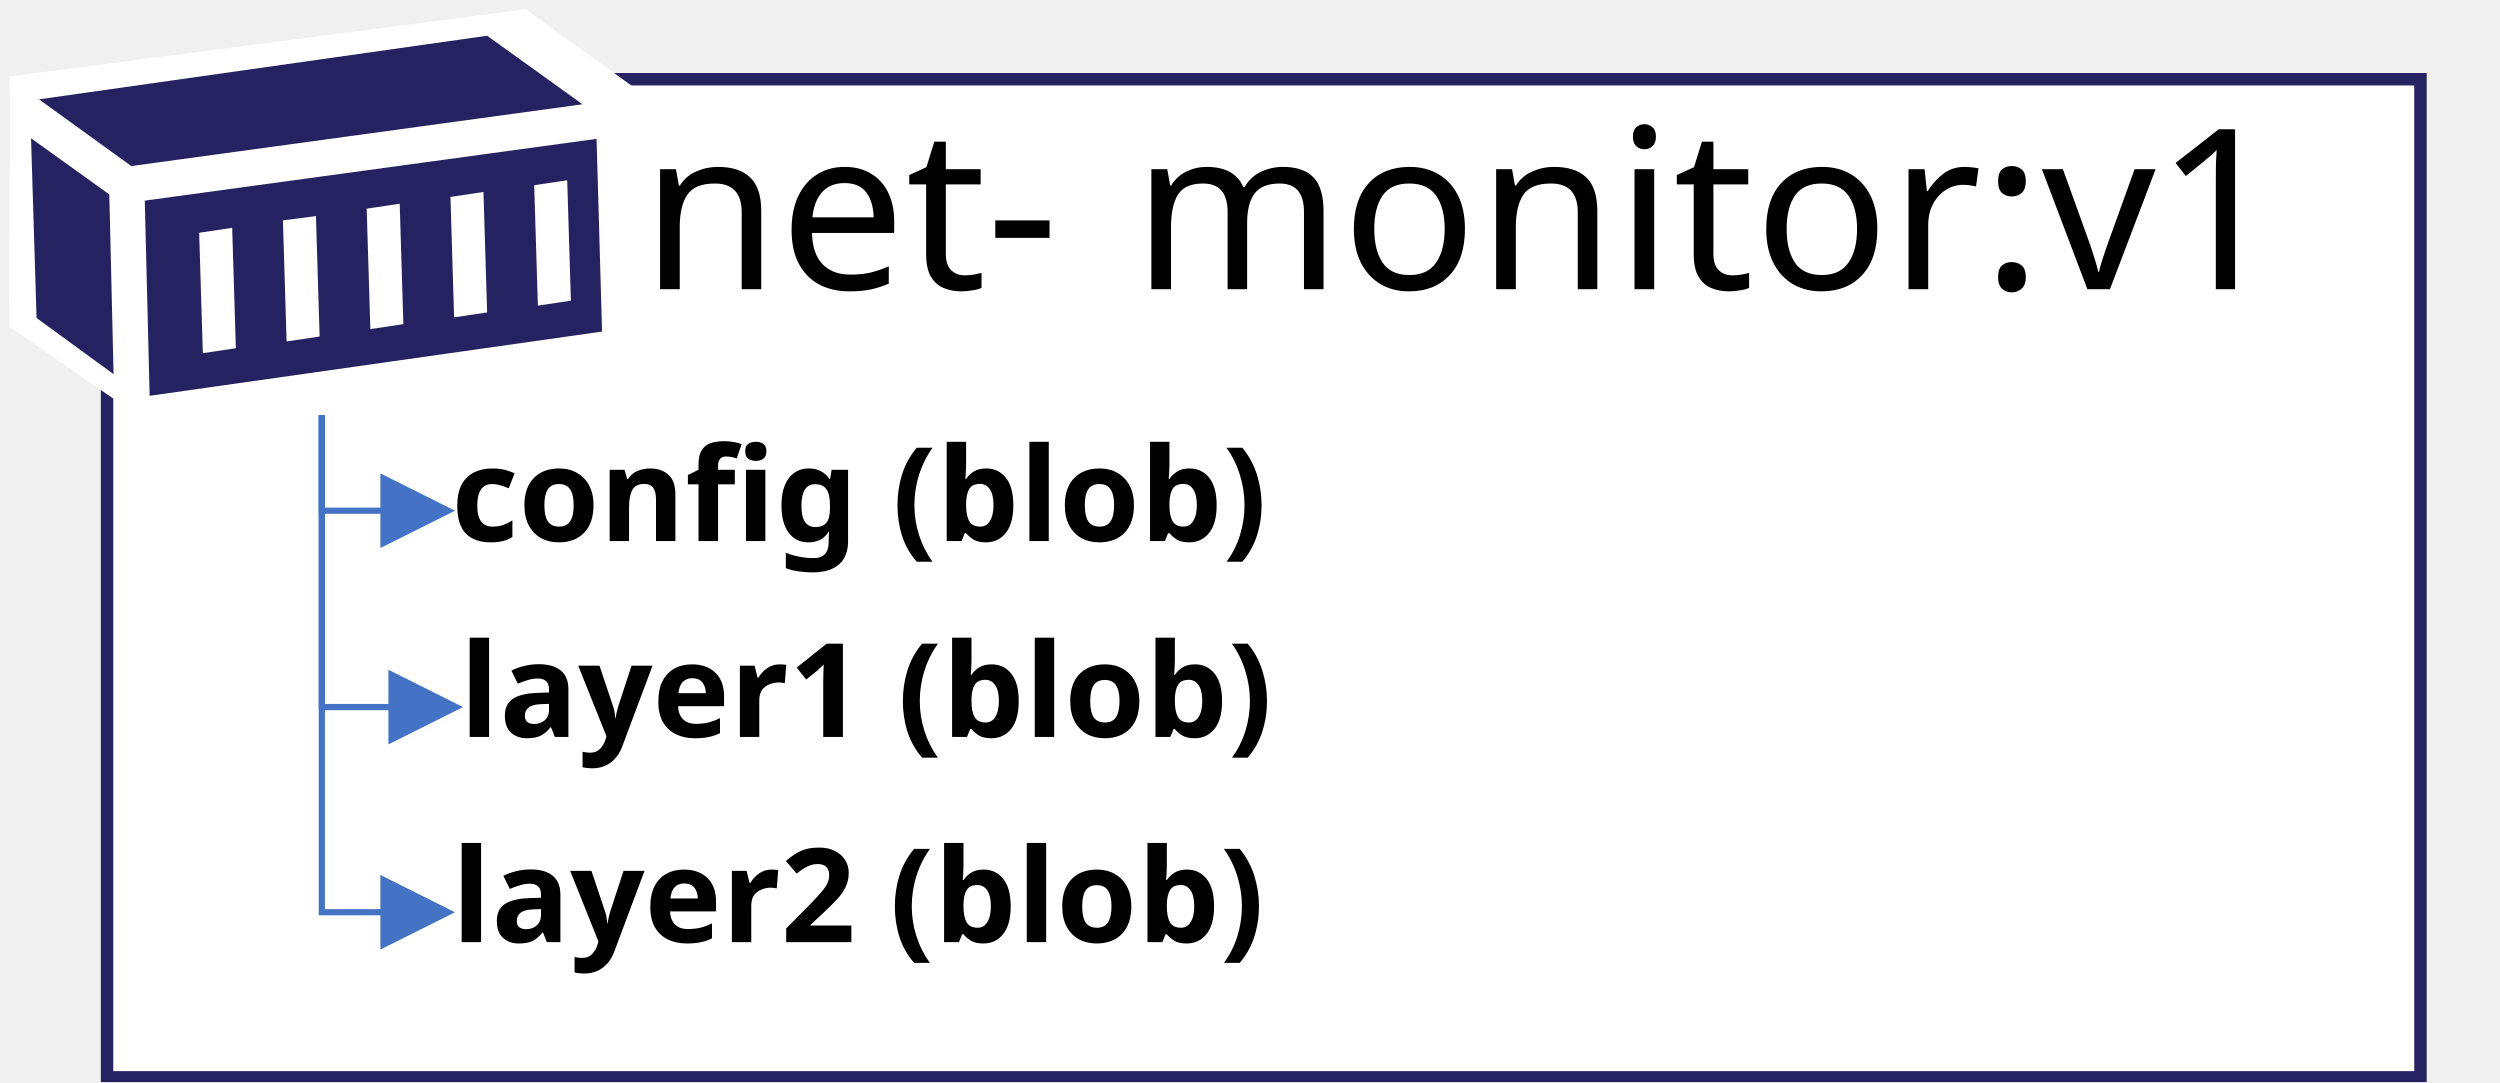
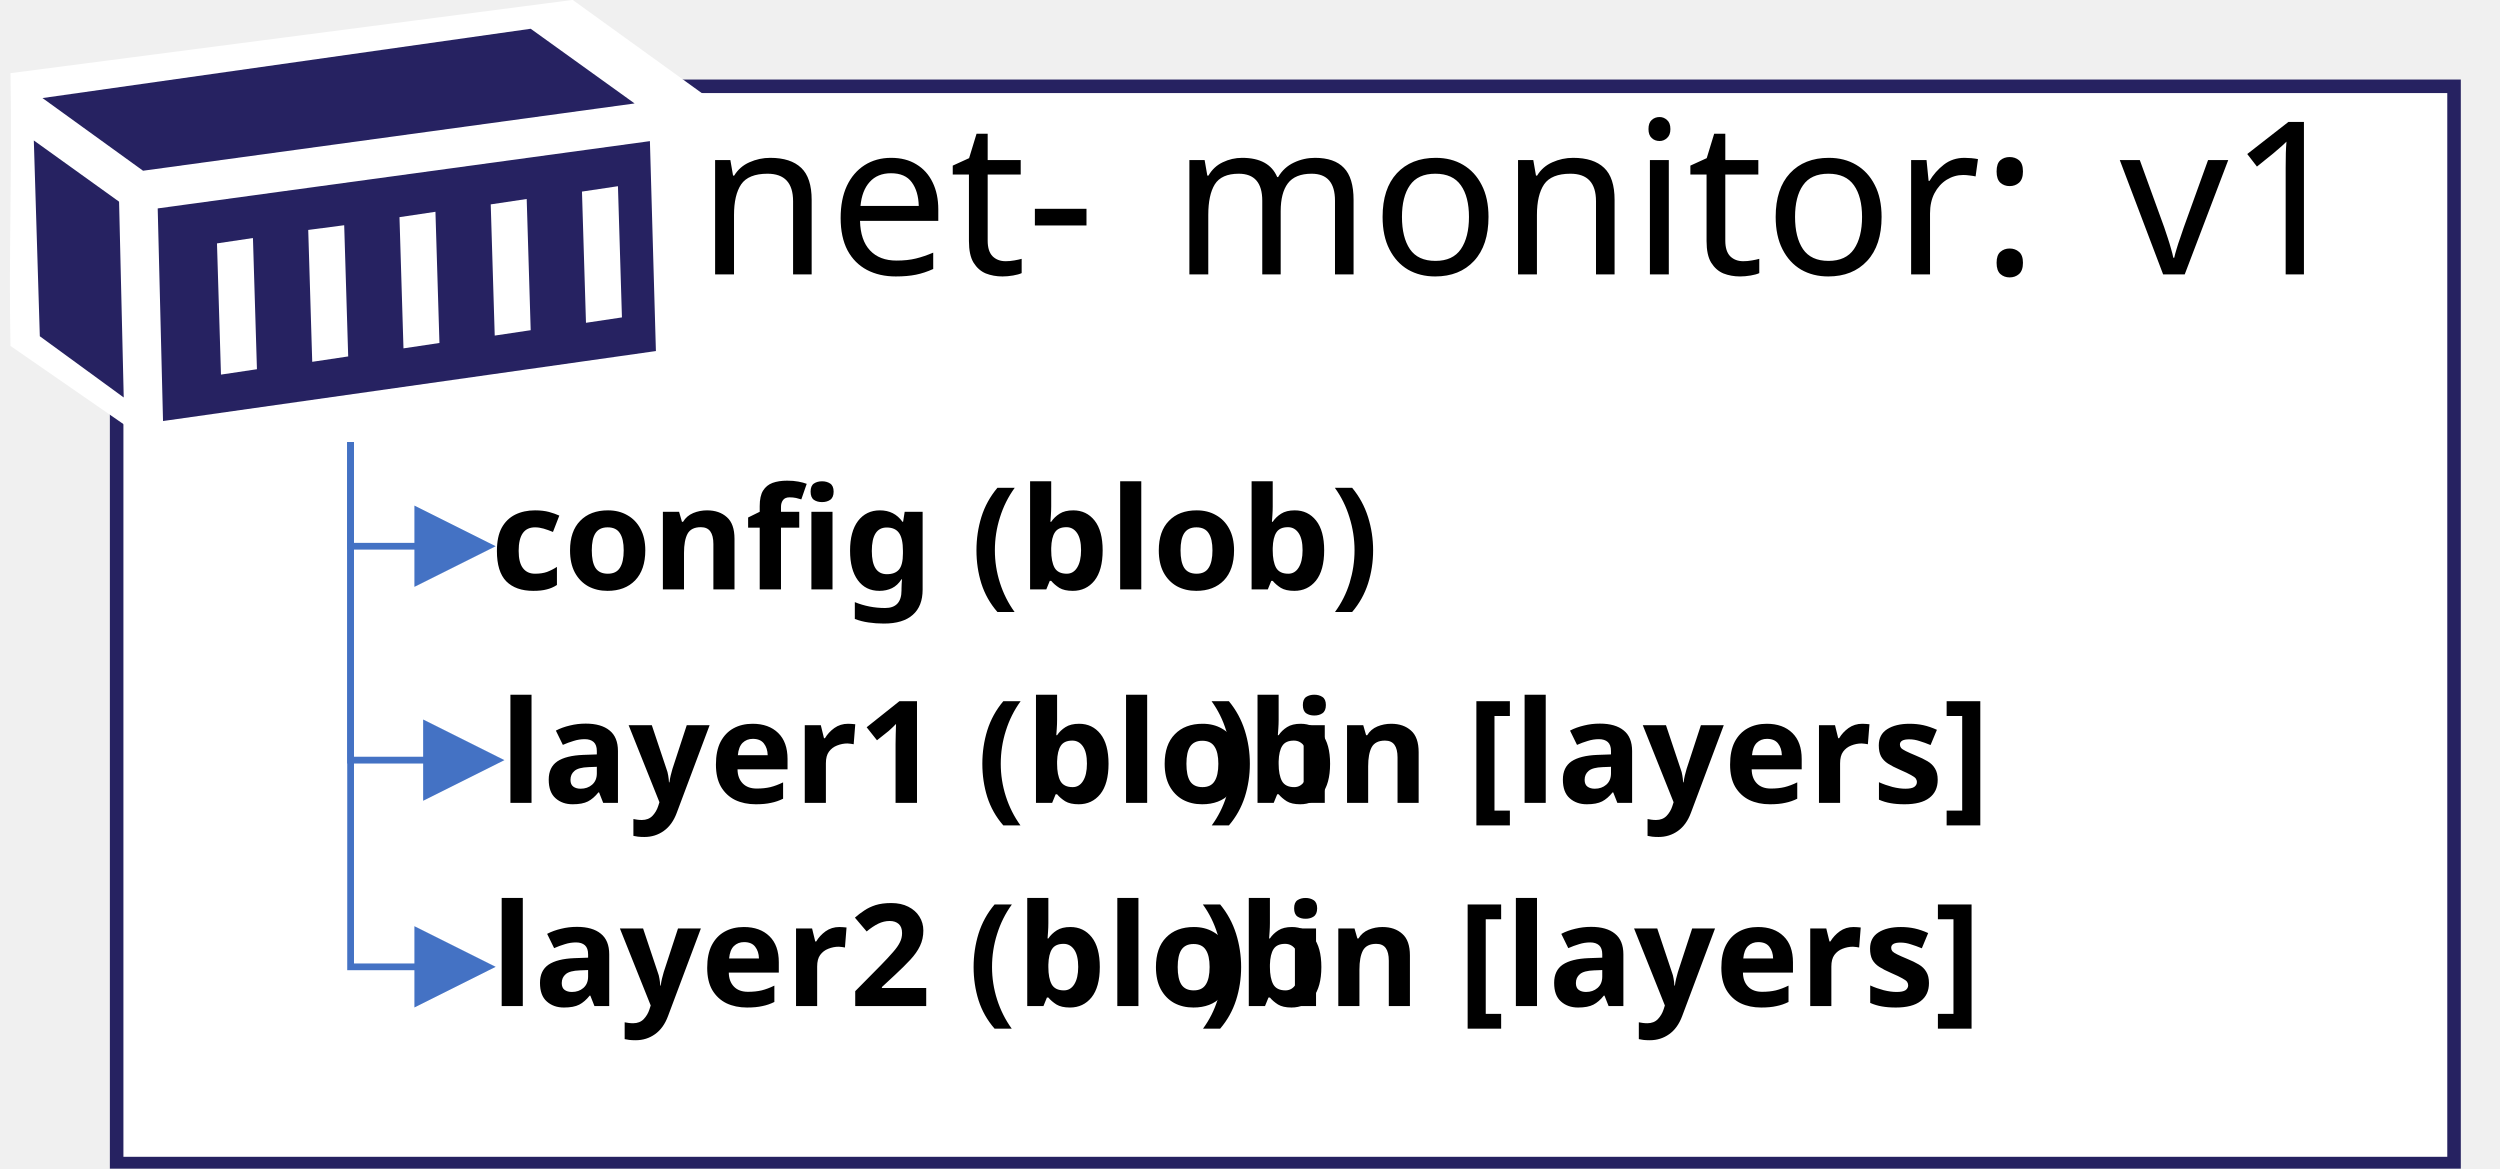
- <svg xmlns="http://www.w3.org/2000/svg" width="268" height="116" overflow="hidden">
+ <svg xmlns="http://www.w3.org/2000/svg" width="246" height="115" overflow="hidden">
  <defs>
    <clipPath id="clip0">
-       <rect x="11" y="188" width="268" height="116" />
+       <rect x="757" y="259" width="246" height="115" />
    </clipPath>
    <clipPath id="clip1">
-       <rect x="14" y="189" width="62" height="43" />
+       <rect x="760" y="259" width="62" height="43" />
    </clipPath>
    <clipPath id="clip2">
-       <rect x="14" y="189" width="62" height="44" />
+       <rect x="760" y="259" width="62" height="43" />
    </clipPath>
    <clipPath id="clip3">
-       <rect x="14" y="179" width="62" height="63" />
+       <rect x="760" y="249" width="62" height="63" />
    </clipPath>
  </defs>
-   <g clip-path="url(#clip0)" transform="translate(-11 -188)">
-     <path d="M22.476 196.493 270.476 196.493 270.476 303.493 22.476 303.493Z" stroke="#262261" stroke-width="1.333" stroke-miterlimit="8" fill="#FFFFFF" fill-rule="evenodd" />
-     <text font-family="Consolas,Consolas_MSFontService,sans-serif" font-weight="400" font-size="24" transform="translate(79.7125 219)">net-<tspan font-size="24" x="52.667" y="0">monitor:</tspan>v1</text>
-     <path d="M67.349 188.992 80.438 198.436C80.621 206.886 80.793 215.335 80.977 223.785L23.523 230.992 12.031 223.039C11.848 214.424 12.203 204.815 12.031 196.199L67.349 188.992Z" fill="#FFFFFF" fill-rule="evenodd" />
+   <g clip-path="url(#clip0)" transform="translate(-757 -259)">
+     <path d="M768.478 267.493 998.478 267.493 998.478 373.493 768.478 373.493Z" stroke="#262261" stroke-width="1.333" stroke-miterlimit="8" fill="#FFFFFF" fill-rule="evenodd" />
+     <text font-family="Consolas,Consolas_MSFontService,sans-serif" font-weight="400" font-size="21" transform="translate(825.586 286)">net-<tspan font-size="21" x="46.667" y="0">monitor:</tspan>
+       <tspan font-size="21" x="140" y="0">v1</tspan>
+     </text>
+     <path d="M813.349 258.992 826.438 268.436C826.621 276.886 826.793 285.335 826.977 293.785L769.523 300.992 758.031 293.039C757.848 284.424 758.203 274.815 758.031 266.199L813.349 258.992Z" fill="#FFFFFF" fill-rule="evenodd" />
    <g clip-path="url(#clip1)">
      <g clip-path="url(#clip2)">
        <g clip-path="url(#clip3)">
-           <path d="M61.541 43.911 60.951 23.463 12.518 30.017 13.042 50.727 61.541 43.911ZM57.806 27.854 58.199 40.634 54.66 41.159 54.266 28.378 57.806 27.854ZM48.827 29.099 49.22 41.88 45.681 42.404 45.288 29.624 48.827 29.099ZM39.848 30.345 40.241 43.125 36.702 43.649 36.309 30.869 39.848 30.345ZM30.869 31.655 31.262 44.435 27.723 44.96 27.33 32.114 30.869 31.655ZM21.89 32.901 22.283 45.681 18.744 46.205 18.351 33.425 21.89 32.901Z" fill="#262261" transform="matrix(1 0 0 1.01021 14 179.184)" />
-           <path d="M0.918 42.469 9.175 48.433 8.717 29.361 0.328 23.398Z" fill="#262261" transform="matrix(1 0 0 1.01021 14 179.184)" />
-           <path d="M59.444 19.793 49.22 12.518 1.18 19.268 11.076 26.347Z" fill="#262261" transform="matrix(1 0 0 1.01021 14 179.184)" />
+           <path d="M61.541 43.911 60.951 23.463 12.518 30.017 13.042 50.727 61.541 43.911ZM57.806 27.854 58.199 40.634 54.66 41.159 54.266 28.378 57.806 27.854ZM48.827 29.099 49.22 41.88 45.681 42.404 45.288 29.624 48.827 29.099ZM39.848 30.345 40.241 43.125 36.702 43.649 36.309 30.869 39.848 30.345ZM30.869 31.655 31.262 44.435 27.723 44.96 27.33 32.114 30.869 31.655ZM21.89 32.901 22.283 45.681 18.744 46.205 18.351 33.425 21.89 32.901Z" fill="#262261" transform="matrix(1 0 0 1.01021 760 249.184)" />
+           <path d="M0.918 42.469 9.175 48.433 8.717 29.361 0.328 23.398Z" fill="#262261" transform="matrix(1 0 0 1.01021 760 249.184)" />
+           <path d="M59.444 19.793 49.22 12.518 1.18 19.268 11.076 26.347Z" fill="#262261" transform="matrix(1 0 0 1.01021 760 249.184)" />
        </g>
      </g>
    </g>
-     <text font-family="Calibri,Calibri_MSFontService,sans-serif" font-weight="700" font-size="14" transform="translate(60.2573 267)">layer1 (blob)<tspan font-size="14" x="-0.86" y="22">layer2 (blob)</tspan>
+     <text font-family="Calibri,Calibri_MSFontService,sans-serif" font-weight="700" font-size="14" transform="translate(806.131 338)">layer1 (blob<tspan font-size="14" x="69.667" y="0">) in [layers]</tspan>
+       <tspan font-size="14" x="-0.86" y="20">layer2 (blob</tspan>
+       <tspan font-size="14" x="68.807" y="20">) in [layers]</tspan>
    </text>
-     <path d="M53.97 264.132 45.167 264.132 45.167 232.5 45.833 232.5 45.833 263.798 45.5 263.465 53.97 263.465ZM52.637 259.798 60.637 263.798 52.637 267.798Z" fill="#4472C4" />
-     <path d="M53.11 286.127 45.167 286.127 45.167 232.5 45.833 232.5 45.833 285.793 45.5 285.46 53.11 285.46ZM51.777 281.793 59.777 285.793 51.777 289.793Z" fill="#4472C4" />
-     <text font-family="Calibri,Calibri_MSFontService,sans-serif" font-weight="700" font-size="14" transform="translate(59.3975 246)">config (blob)</text>
-     <path d="M53.11 243.083 45.167 243.083 45.167 232.5 45.833 232.5 45.833 242.749 45.5 242.416 53.11 242.416ZM51.777 238.749 59.777 242.749 51.777 246.749Z" fill="#4472C4" />
+     <path d="M799.97 334.132 791.167 334.132 791.167 302.5 791.833 302.5 791.833 333.798 791.5 333.465 799.97 333.465ZM798.637 329.798 806.637 333.798 798.637 337.798Z" fill="#4472C4" />
+     <path d="M799.11 354.47 791.167 354.47 791.167 302.5 791.833 302.5 791.833 354.136 791.5 353.803 799.11 353.803ZM797.777 350.136 805.777 354.136 797.777 358.136Z" fill="#4472C4" />
+     <text font-family="Calibri,Calibri_MSFontService,sans-serif" font-weight="700" font-size="14" transform="translate(805.271 317)">config (blob)</text>
+     <path d="M799.11 313.083 791.167 313.083 791.167 302.5 791.833 302.5 791.833 312.749 791.5 312.416 799.11 312.416ZM797.777 308.749 805.777 312.749 797.777 316.749Z" fill="#4472C4" />
  </g>
</svg>
